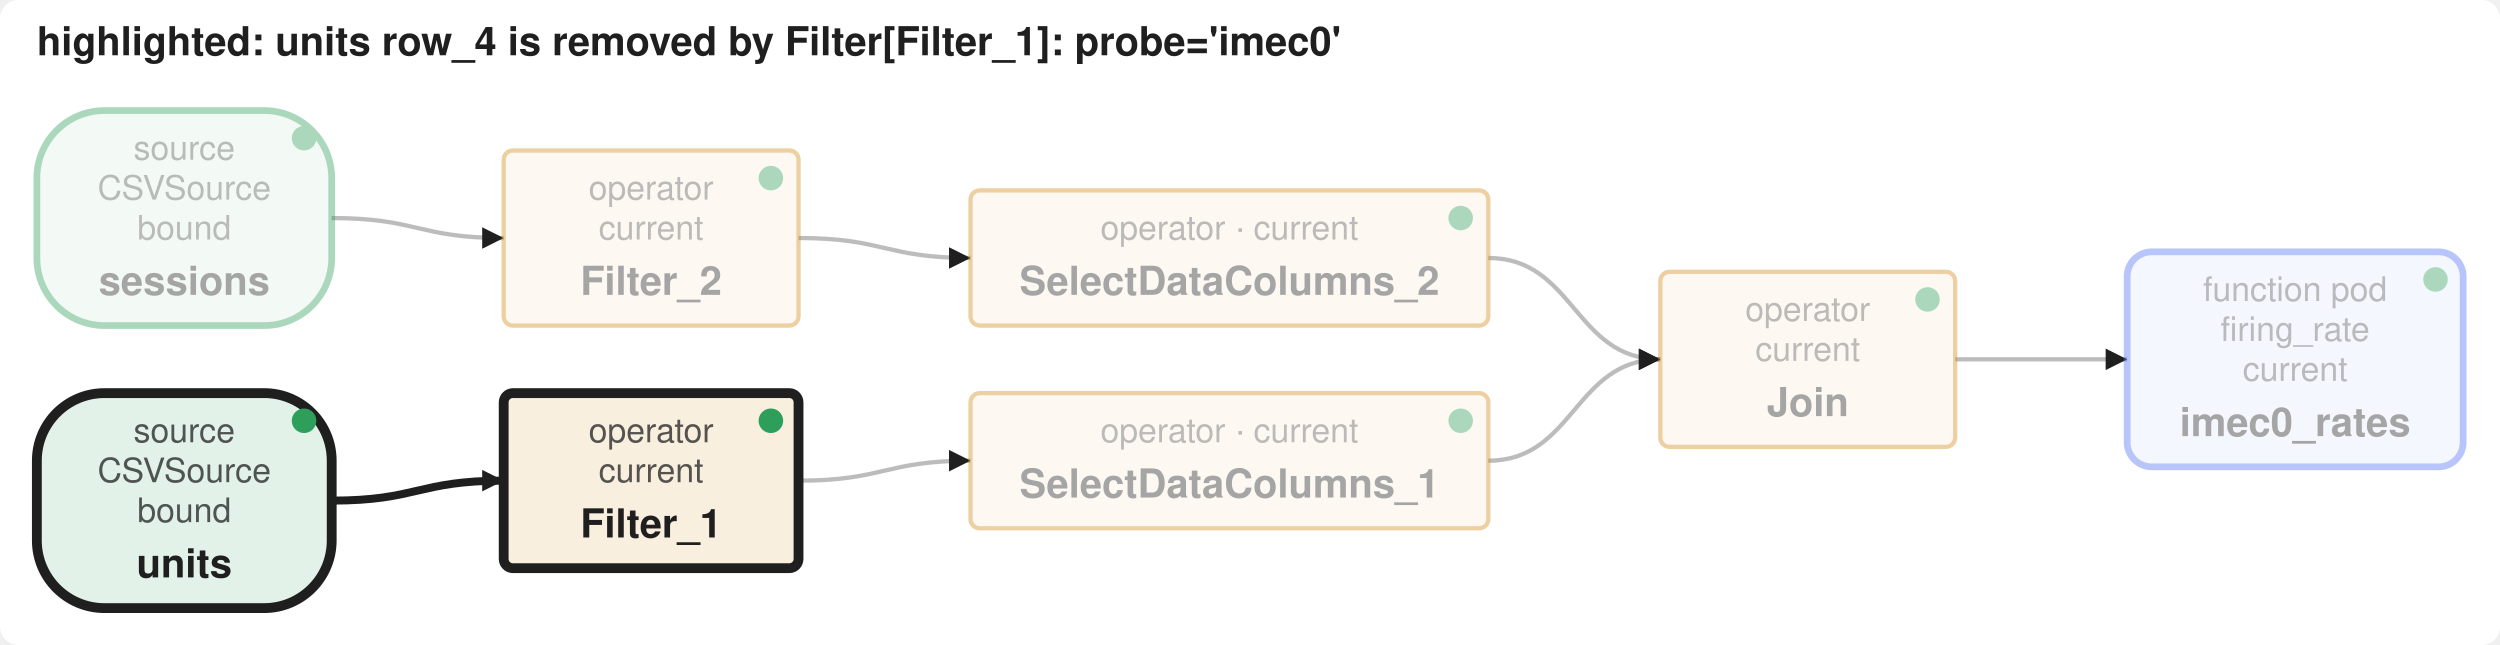
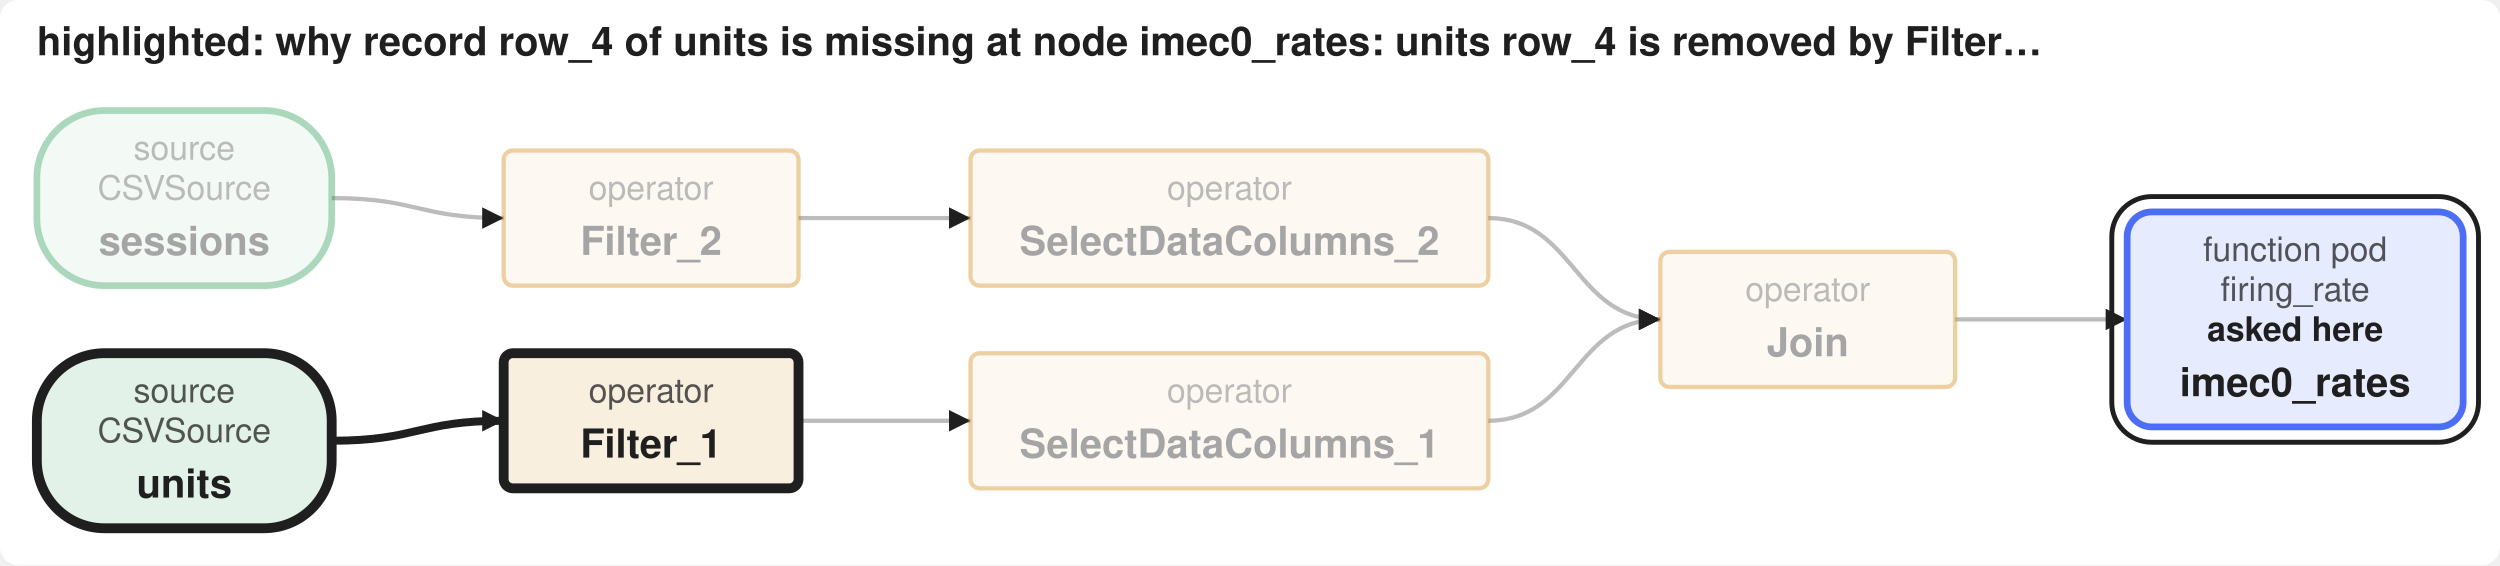
- <svg xmlns="http://www.w3.org/2000/svg" class="op-dag-svg" role="group" width="814" height="210" viewBox="0 0 814 210" font-family="system-ui, -apple-system, Segoe UI, Helvetica, Arial, sans-serif" color="#1f1f1f">
-   <rect class="op-dag-bg" width="814" height="210" rx="6" fill="#ffffff" />
-   <text class="op-dag-caption" x="12" y="18" font-size="13" font-weight="600" fill="currentColor">highlighted: units row_4 is removed by Filter[Filter_1]: probe='imec0'</text>
+ <svg xmlns="http://www.w3.org/2000/svg" class="op-dag-svg" role="group" width="814" height="184" viewBox="0 0 814 184" font-family="system-ui, -apple-system, Segoe UI, Helvetica, Arial, sans-serif" color="#1f1f1f">
+   <rect class="op-dag-bg" width="814" height="184" rx="6" fill="#ffffff" />
+   <text class="op-dag-caption" x="12" y="18" font-size="13" font-weight="600" fill="currentColor">highlighted: why record row_4 of units is missing at node imec0_rates: units row_4 is removed by Filter…</text>
  <g transform="translate(0,24)">
    <g class="op-dag-edges" fill="none" stroke="currentColor" stroke-opacity="0.3" stroke-width="1.4">
      <g data-source="0" data-target="1">
-         <path d="M108,47 C136,47 136,53.5 164,53.5" />
-         <path d="M157,50 L164,53.5 L157,57 Z" fill="currentColor" stroke="none" />
+         <path d="M108,40.5 C136,40.5 136,47 164,47" />
+         <path d="M157,43.5 L164,47 L157,50.5 Z" fill="currentColor" stroke="none" />
      </g>
      <g data-source="1" data-target="2">
-         <path d="M260,53.5 C288,53.5 288,60 316,60" />
-         <path d="M309,56.5 L316,60 L309,63.5 Z" fill="currentColor" stroke="none" />
+         <path d="M260,47 C288,47 288,47 316,47" />
+         <path d="M309,43.5 L316,47 L309,50.5 Z" fill="currentColor" stroke="none" />
      </g>
      <g data-source="2" data-target="6">
-         <path d="M484.6,60 C512.6,60 512.6,93 540.6,93" />
-         <path d="M533.6,89.5 L540.6,93 L533.6,96.5 Z" fill="currentColor" stroke="none" />
+         <path d="M484.6,47 C512.6,47 512.6,80 540.6,80" />
+         <path d="M533.6,76.5 L540.6,80 L533.6,83.5 Z" fill="currentColor" stroke="none" />
      </g>
      <g data-source="3" data-target="4" class="op-dag-highlight" stroke="currentColor" stroke-opacity="1" stroke-width="2.6">
-         <path d="M108,139 C136,139 136,132.5 164,132.5" />
-         <path d="M157,129 L164,132.5 L157,136 Z" fill="currentColor" stroke="none" />
+         <path d="M108,119.5 C136,119.5 136,113 164,113" />
+         <path d="M157,109.5 L164,113 L157,116.5 Z" fill="currentColor" stroke="none" />
      </g>
      <g data-source="4" data-target="5">
-         <path d="M260,132.5 C288,132.5 288,126 316,126" />
-         <path d="M309,122.5 L316,126 L309,129.5 Z" fill="currentColor" stroke="none" />
+         <path d="M260,113 C288,113 288,113 316,113" />
+         <path d="M309,109.5 L316,113 L309,116.5 Z" fill="currentColor" stroke="none" />
      </g>
      <g data-source="5" data-target="6">
-         <path d="M484.6,126 C512.6,126 512.6,93 540.6,93" />
-         <path d="M533.6,89.5 L540.6,93 L533.6,96.5 Z" fill="currentColor" stroke="none" />
+         <path d="M484.6,113 C512.6,113 512.6,80 540.6,80" />
+         <path d="M533.6,76.5 L540.6,80 L533.6,83.5 Z" fill="currentColor" stroke="none" />
      </g>
      <g data-source="6" data-target="7">
-         <path d="M636.6,93 C664.6,93 664.6,93 692.6,93" />
-         <path d="M685.6,89.5 L692.6,93 L685.6,96.5 Z" fill="currentColor" stroke="none" />
+         <path d="M636.6,80 C664.6,80 664.6,80 692.6,80" />
+         <path d="M685.6,76.5 L692.6,80 L685.6,83.5 Z" fill="currentColor" stroke="none" />
      </g>
    </g>
    <g class="op-dag-nodes">
-       <g class="op-dag-node" opacity="0.4" data-index="0" tabindex="0" role="button" aria-label="sessions, source · CSVSource · bound" transform="translate(12,12)">
-         <rect width="96" height="70" rx="22" fill="#2e9e5b" fill-opacity="0.14" stroke="#2e9e5b" stroke-width="2.2" />
-         <circle cx="87" cy="9" r="4" fill="#2e9e5b" />
+       <g class="op-dag-node" opacity="0.4" data-index="0" tabindex="0" role="button" aria-label="sessions, source · CSVSource" transform="translate(12,12)">
+         <rect width="96" height="57" rx="22" fill="#2e9e5b" fill-opacity="0.14" stroke="#2e9e5b" stroke-width="2.2" />
        <text x="48" y="16" text-anchor="middle" font-size="11" fill="currentColor" fill-opacity="0.75">source</text>
        <text x="48" y="29" text-anchor="middle" font-size="11" fill="currentColor" fill-opacity="0.75">CSVSource</text>
-         <text x="48" y="42" text-anchor="middle" font-size="11" fill="currentColor" fill-opacity="0.75">bound</text>
-         <text x="48" y="60" text-anchor="middle" font-size="13" font-weight="600" fill="currentColor">sessions</text>
+         <text x="48" y="47" text-anchor="middle" font-size="13" font-weight="600" fill="currentColor">sessions</text>
      </g>
-       <g class="op-dag-node" opacity="0.4" data-index="1" tabindex="0" role="button" aria-label="Filter_2, operator · current" transform="translate(164,25)">
-         <rect width="96" height="57" rx="3" fill="#d08a16" fill-opacity="0.14" stroke="#d08a16" stroke-width="1.4" />
-         <circle cx="87" cy="9" r="4" fill="#2e9e5b" />
+       <g class="op-dag-node" opacity="0.4" data-index="1" tabindex="0" role="button" aria-label="Filter_2, operator" transform="translate(164,25)">
+         <rect width="96" height="44" rx="3" fill="#d08a16" fill-opacity="0.14" stroke="#d08a16" stroke-width="1.4" />
        <text x="48" y="16" text-anchor="middle" font-size="11" fill="currentColor" fill-opacity="0.75">operator</text>
-         <text x="48" y="29" text-anchor="middle" font-size="11" fill="currentColor" fill-opacity="0.75">current</text>
-         <text x="48" y="47" text-anchor="middle" font-size="13" font-weight="600" fill="currentColor">Filter_2</text>
+         <text x="48" y="34" text-anchor="middle" font-size="13" font-weight="600" fill="currentColor">Filter_2</text>
      </g>
-       <g class="op-dag-node" opacity="0.4" data-index="2" tabindex="0" role="button" aria-label="SelectDataColumns_2, operator · current" transform="translate(316,38)">
+       <g class="op-dag-node" opacity="0.4" data-index="2" tabindex="0" role="button" aria-label="SelectDataColumns_2, operator" transform="translate(316,25)">
        <rect width="168.6" height="44" rx="3" fill="#d08a16" fill-opacity="0.14" stroke="#d08a16" stroke-width="1.4" />
-         <circle cx="159.6" cy="9" r="4" fill="#2e9e5b" />
-         <text x="84.3" y="16" text-anchor="middle" font-size="11" fill="currentColor" fill-opacity="0.75">operator · current</text>
+         <text x="84.3" y="16" text-anchor="middle" font-size="11" fill="currentColor" fill-opacity="0.75">operator</text>
        <text x="84.3" y="34" text-anchor="middle" font-size="13" font-weight="600" fill="currentColor">SelectDataColumns_2</text>
      </g>
-       <g class="op-dag-node op-dag-highlight" data-index="3" tabindex="0" role="button" aria-label="units, source · CSVSource · bound" transform="translate(12,104)">
-         <rect width="96" height="70" rx="22" fill="#2e9e5b" fill-opacity="0.14" stroke="currentColor" stroke-width="3.2" />
-         <circle cx="87" cy="9" r="4" fill="#2e9e5b" />
+       <g class="op-dag-node op-dag-highlight" data-index="3" tabindex="0" role="button" aria-label="units, source · CSVSource" transform="translate(12,91)">
+         <rect width="96" height="57" rx="22" fill="#2e9e5b" fill-opacity="0.14" stroke="currentColor" stroke-width="3.2" />
        <text x="48" y="16" text-anchor="middle" font-size="11" fill="currentColor" fill-opacity="0.75">source</text>
        <text x="48" y="29" text-anchor="middle" font-size="11" fill="currentColor" fill-opacity="0.75">CSVSource</text>
-         <text x="48" y="42" text-anchor="middle" font-size="11" fill="currentColor" fill-opacity="0.75">bound</text>
-         <text x="48" y="60" text-anchor="middle" font-size="13" font-weight="600" fill="currentColor">units</text>
+         <text x="48" y="47" text-anchor="middle" font-size="13" font-weight="600" fill="currentColor">units</text>
      </g>
-       <g class="op-dag-node op-dag-highlight" data-index="4" tabindex="0" role="button" aria-label="Filter_1, operator · current" transform="translate(164,104)">
-         <rect width="96" height="57" rx="3" fill="#d08a16" fill-opacity="0.14" stroke="currentColor" stroke-width="3.2" />
-         <circle cx="87" cy="9" r="4" fill="#2e9e5b" />
+       <g class="op-dag-node op-dag-highlight" data-index="4" tabindex="0" role="button" aria-label="Filter_1, operator" transform="translate(164,91)">
+         <rect width="96" height="44" rx="3" fill="#d08a16" fill-opacity="0.14" stroke="currentColor" stroke-width="3.2" />
        <text x="48" y="16" text-anchor="middle" font-size="11" fill="currentColor" fill-opacity="0.75">operator</text>
-         <text x="48" y="29" text-anchor="middle" font-size="11" fill="currentColor" fill-opacity="0.75">current</text>
-         <text x="48" y="47" text-anchor="middle" font-size="13" font-weight="600" fill="currentColor">Filter_1</text>
+         <text x="48" y="34" text-anchor="middle" font-size="13" font-weight="600" fill="currentColor">Filter_1</text>
      </g>
-       <g class="op-dag-node" opacity="0.4" data-index="5" tabindex="0" role="button" aria-label="SelectDataColumns_1, operator · current" transform="translate(316,104)">
+       <g class="op-dag-node" opacity="0.4" data-index="5" tabindex="0" role="button" aria-label="SelectDataColumns_1, operator" transform="translate(316,91)">
        <rect width="168.6" height="44" rx="3" fill="#d08a16" fill-opacity="0.14" stroke="#d08a16" stroke-width="1.4" />
-         <circle cx="159.6" cy="9" r="4" fill="#2e9e5b" />
-         <text x="84.3" y="16" text-anchor="middle" font-size="11" fill="currentColor" fill-opacity="0.75">operator · current</text>
+         <text x="84.3" y="16" text-anchor="middle" font-size="11" fill="currentColor" fill-opacity="0.75">operator</text>
        <text x="84.3" y="34" text-anchor="middle" font-size="13" font-weight="600" fill="currentColor">SelectDataColumns_1</text>
      </g>
-       <g class="op-dag-node" opacity="0.4" data-index="6" tabindex="0" role="button" aria-label="Join, operator · current" transform="translate(540.6,64.5)">
-         <rect width="96" height="57" rx="3" fill="#d08a16" fill-opacity="0.14" stroke="#d08a16" stroke-width="1.4" />
-         <circle cx="87" cy="9" r="4" fill="#2e9e5b" />
+       <g class="op-dag-node" opacity="0.4" data-index="6" tabindex="0" role="button" aria-label="Join, operator" transform="translate(540.6,58)">
+         <rect width="96" height="44" rx="3" fill="#d08a16" fill-opacity="0.14" stroke="#d08a16" stroke-width="1.4" />
        <text x="48" y="16" text-anchor="middle" font-size="11" fill="currentColor" fill-opacity="0.75">operator</text>
-         <text x="48" y="29" text-anchor="middle" font-size="11" fill="currentColor" fill-opacity="0.75">current</text>
-         <text x="48" y="47" text-anchor="middle" font-size="13" font-weight="600" fill="currentColor">Join</text>
+         <text x="48" y="34" text-anchor="middle" font-size="13" font-weight="600" fill="currentColor">Join</text>
      </g>
-       <g class="op-dag-node" opacity="0.4" data-index="7" tabindex="0" role="button" aria-label="imec0_rates, function pod · firing_rate · current" transform="translate(692.6,58)">
+       <g class="op-dag-node" data-index="7" tabindex="0" role="button" aria-label="imec0_rates, function pod · firing_rate" transform="translate(692.6,45)">
        <rect width="109.4" height="70" rx="8" fill="#4c6ef5" fill-opacity="0.14" stroke="#4c6ef5" stroke-width="2.2" />
-         <circle cx="100.4" cy="9" r="4" fill="#2e9e5b" />
+         <rect class="op-dag-asked" x="-5" y="-5" width="119.4" height="80" rx="13" fill="none" stroke="currentColor" stroke-width="1.6" />
        <text x="54.7" y="16" text-anchor="middle" font-size="11" fill="currentColor" fill-opacity="0.75">function pod</text>
        <text x="54.7" y="29" text-anchor="middle" font-size="11" fill="currentColor" fill-opacity="0.75">firing_rate</text>
-         <text x="54.7" y="42" text-anchor="middle" font-size="11" fill="currentColor" fill-opacity="0.75">current</text>
+         <text x="54.7" y="42" text-anchor="middle" font-size="11" fill="currentColor" font-weight="600" class="op-dag-mark">asked here</text>
        <text x="54.7" y="60" text-anchor="middle" font-size="13" font-weight="600" fill="currentColor">imec0_rates</text>
      </g>
    </g>
  </g>
</svg>
